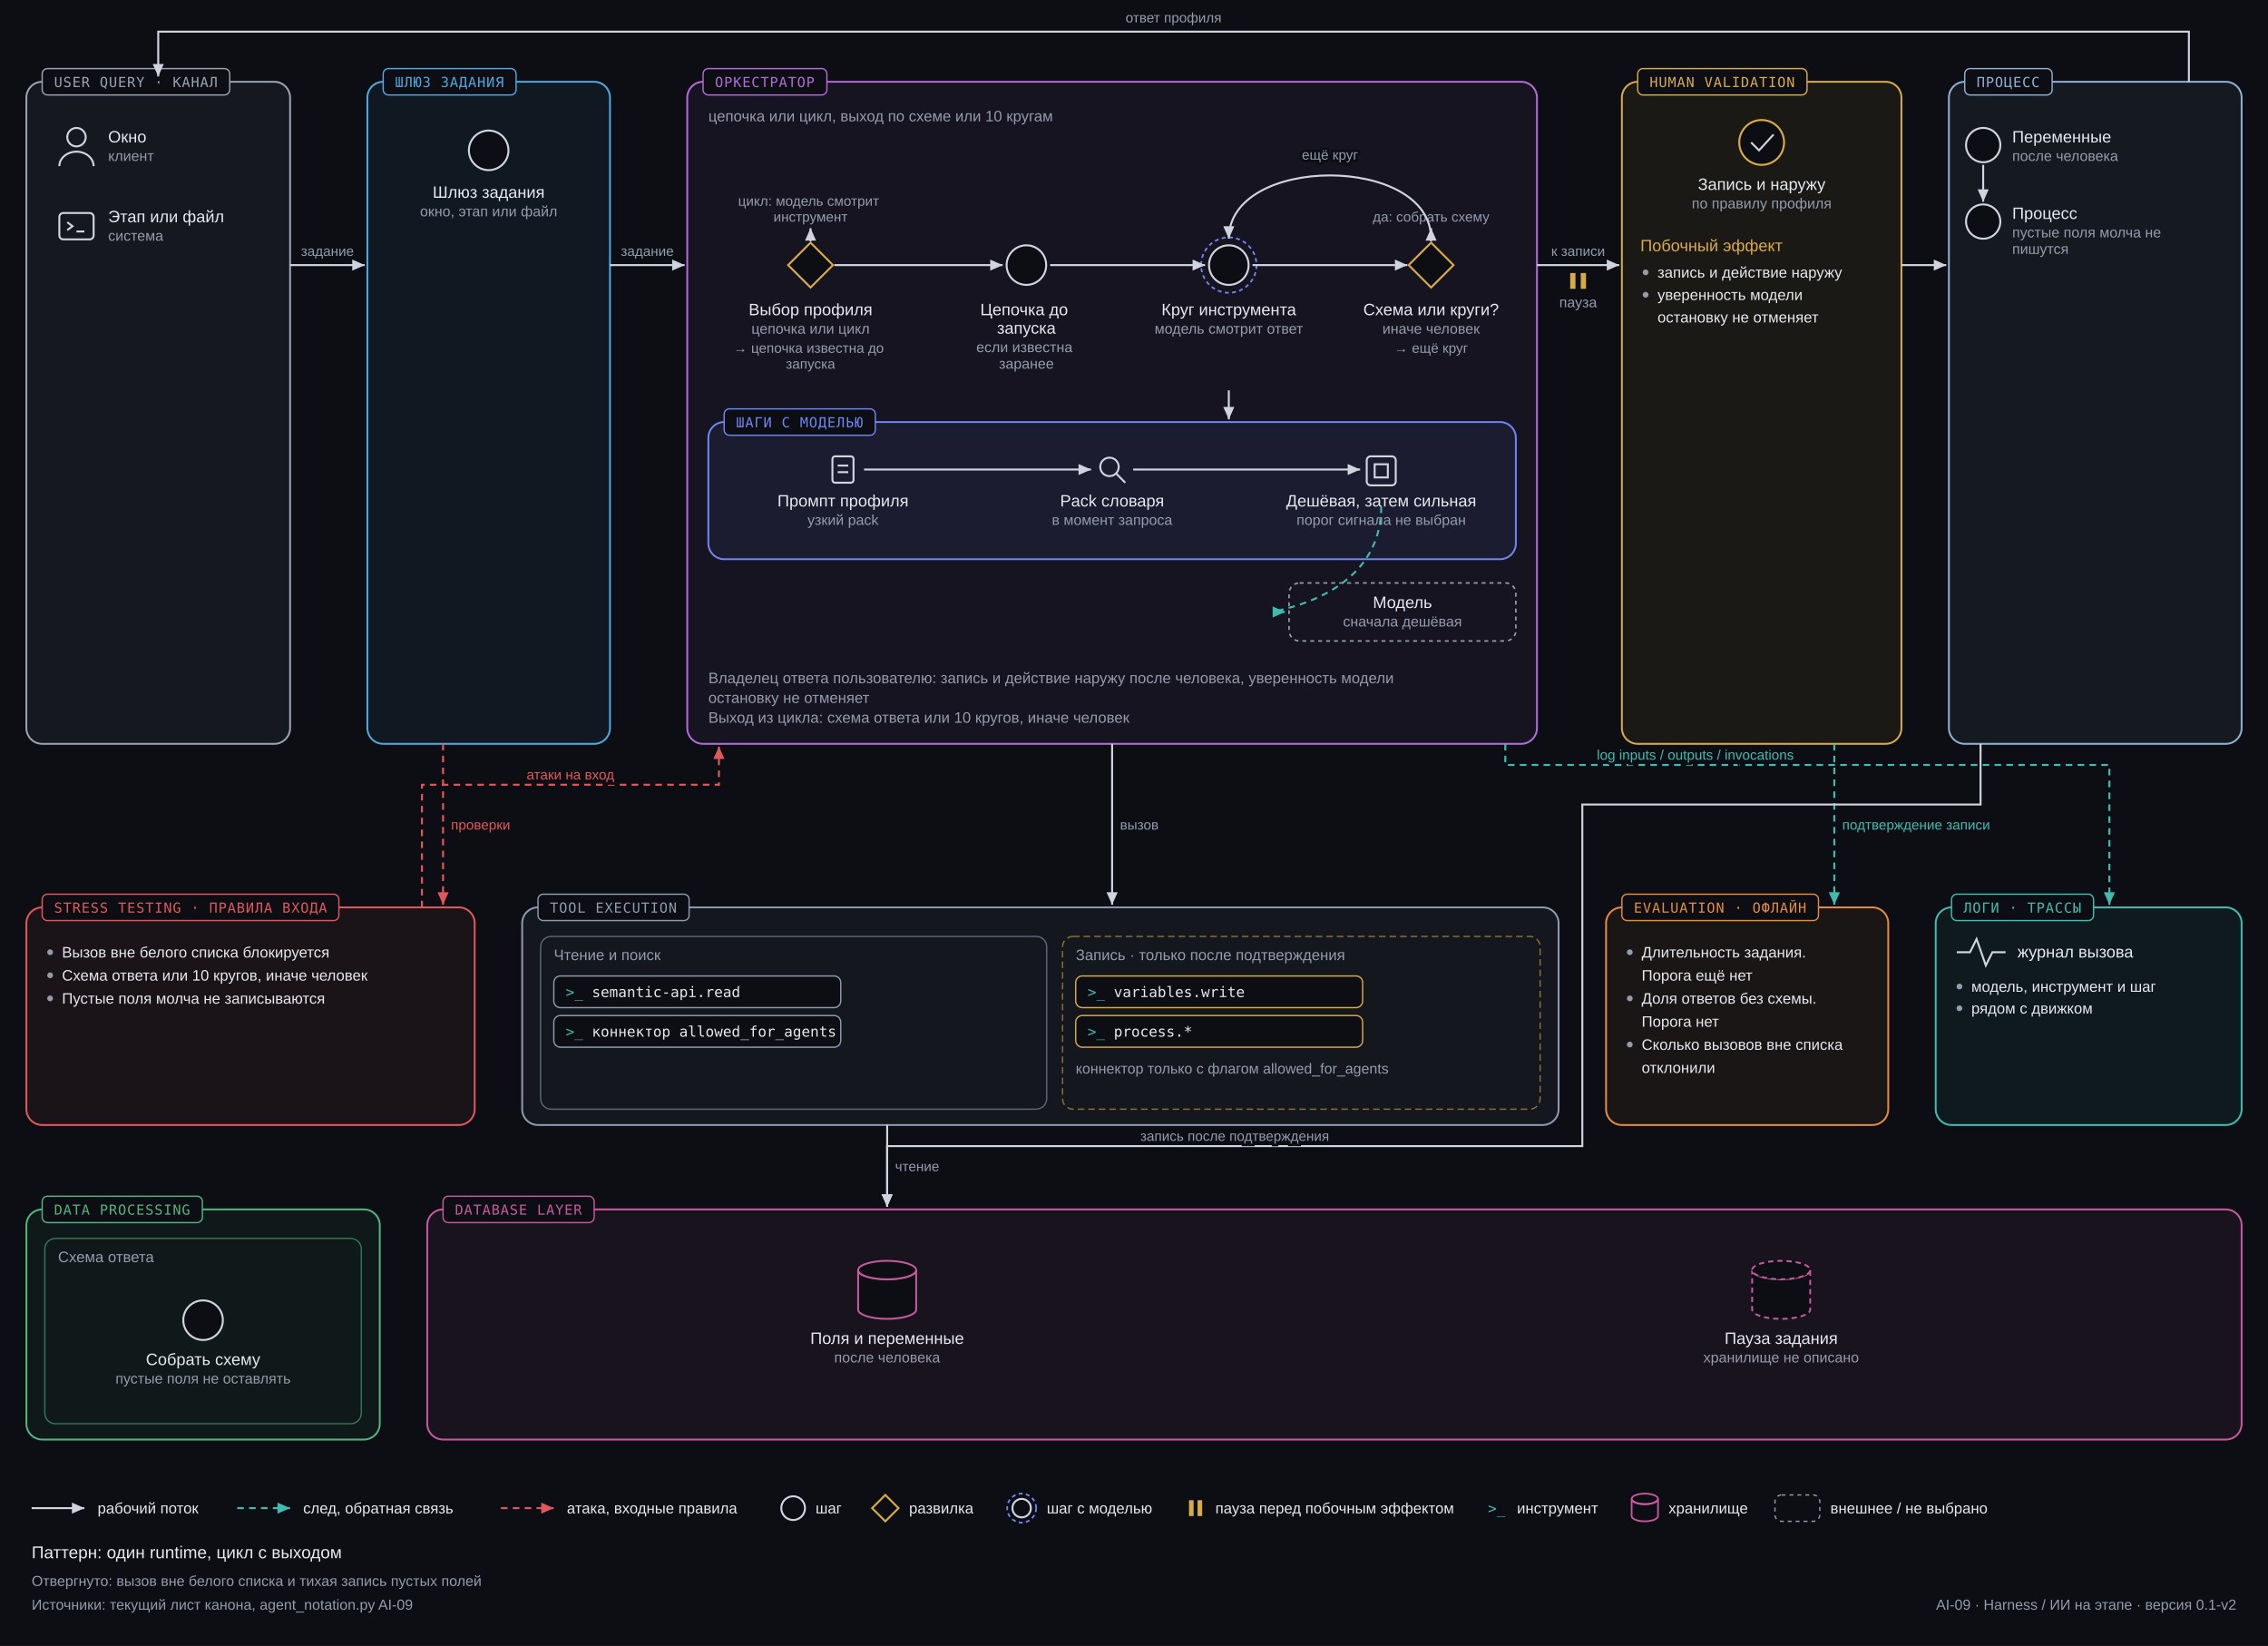
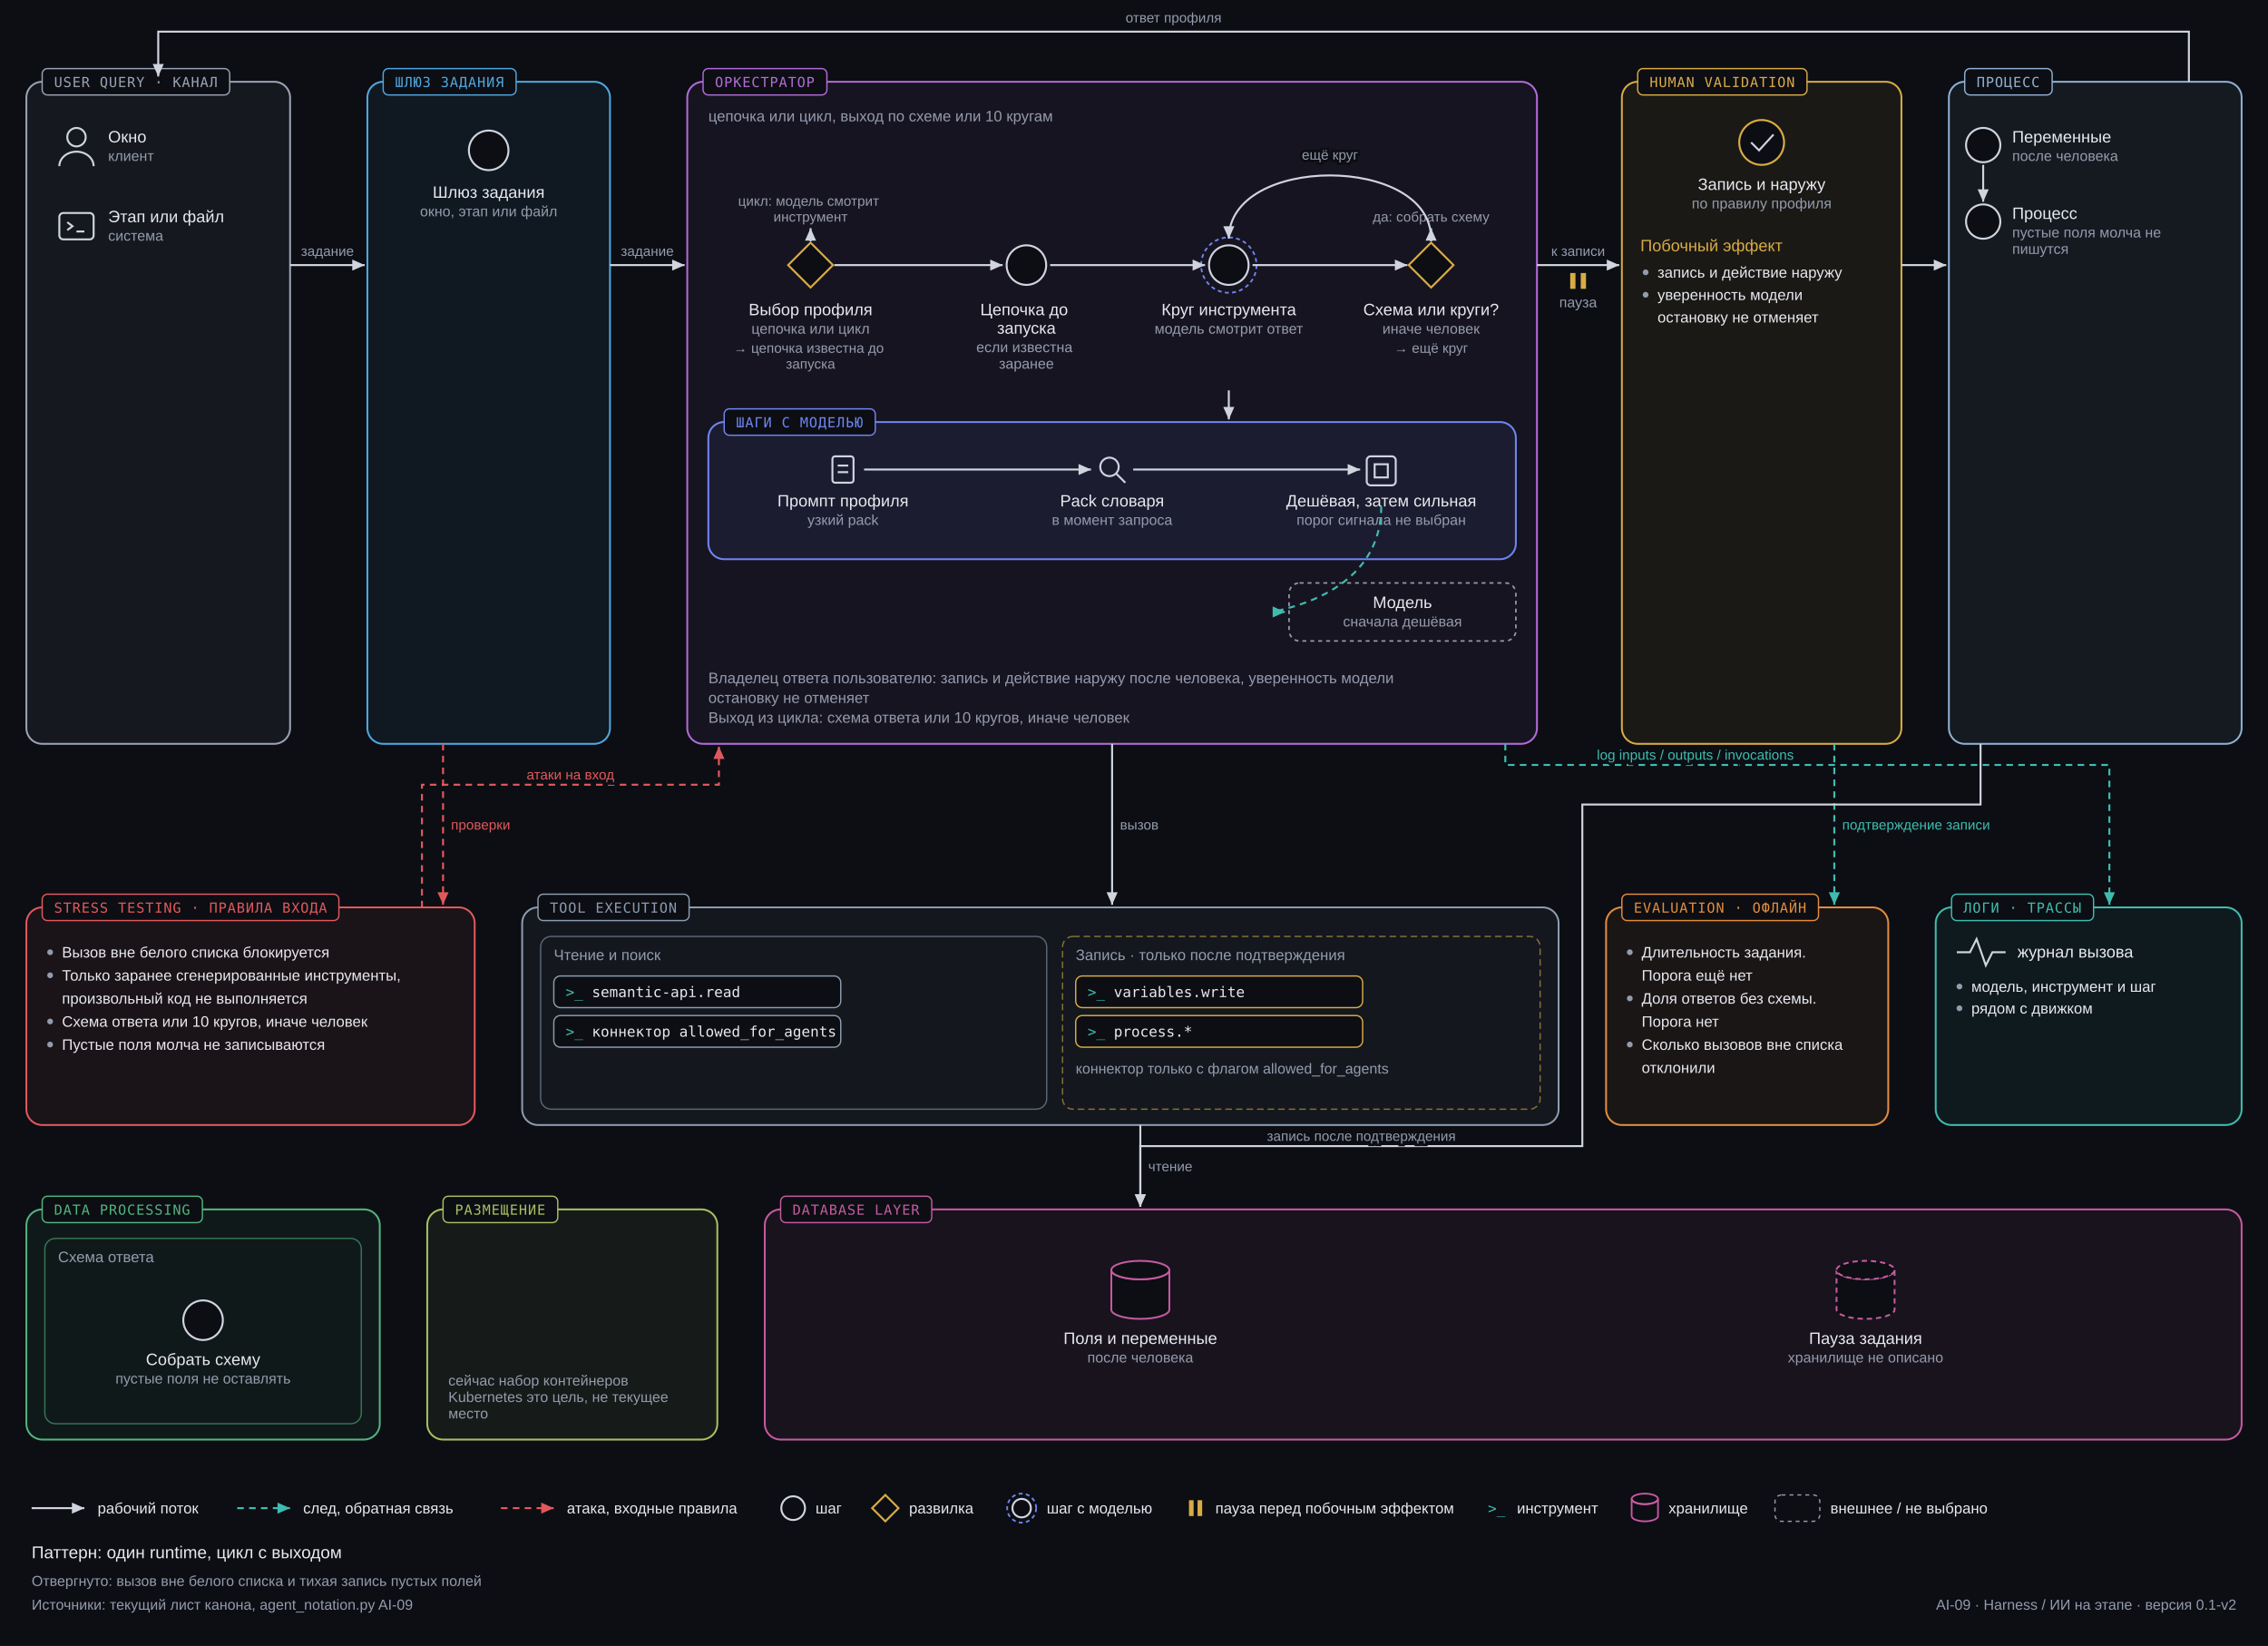
<svg xmlns="http://www.w3.org/2000/svg" viewBox="0 0 1720 1248" width="1720" height="1248" role="img" aria-label="Схема агента AI-09 · Harness / ИИ на этапе">
  <defs>
    <marker id="m-flow" viewBox="0 0 10 10" refX="9" refY="5" markerWidth="7" markerHeight="7" orient="auto-start-reverse">
      <path d="M0,1 L9,5 L0,9 z" fill="#cfd4df" />
    </marker>
    <marker id="m-trace" viewBox="0 0 10 10" refX="9" refY="5" markerWidth="7" markerHeight="7" orient="auto-start-reverse">
      <path d="M0,1 L9,5 L0,9 z" fill="#3fbcb0" />
    </marker>
    <marker id="m-attack" viewBox="0 0 10 10" refX="9" refY="5" markerWidth="7" markerHeight="7" orient="auto-start-reverse">
      <path d="M0,1 L9,5 L0,9 z" fill="#e0585d" />
    </marker>
    <marker id="m-hv" viewBox="0 0 10 10" refX="9" refY="5" markerWidth="7" markerHeight="7" orient="auto-start-reverse">
      <path d="M0,1 L9,5 L0,9 z" fill="#d9ab45" />
    </marker>
  </defs>
  <rect width="1720" height="1248" fill="#0c0e13" />
  <g id="channel" class="blk" data-block="channel">
    <rect x="20.0" y="62.0" width="200.0" height="502.0" rx="12" fill="#9aa3b5" fill-opacity="0.07" stroke="#9aa3b5" stroke-width="1.4" />
    <rect x="32.0" y="52.0" width="142.2" height="20" rx="4" fill="#0c0e13" stroke="#9aa3b5" />
    <text x="41.0" y="66.0" font-family="JetBrains Mono, Consolas, monospace" font-size="10.5" font-weight="500" fill="#9aa3b5" text-anchor="start" letter-spacing="0.6">
      <tspan x="41.0" dy="0">USER QUERY · КАНАЛ</tspan>
    </text>
    <circle cx="58.0" cy="104.0" r="7" fill="none" stroke="#cfd4df" stroke-width="1.5" />
    <path d="M45.0,126.0 a13,11 0 0,1 26,0" fill="none" stroke="#cfd4df" stroke-width="1.5" />
    <text x="82.0" y="108.0" font-family="Golos Text, Segoe UI, Arial, sans-serif" font-size="12.5" font-weight="500" fill="#e7e9ef" text-anchor="start">
      <tspan x="82.0" dy="0">Окно</tspan>
    </text>
    <text x="82.0" y="122.0" font-family="Golos Text, Segoe UI, Arial, sans-serif" font-size="11" font-weight="400" fill="#939bad" text-anchor="start">
      <tspan x="82.0" dy="0">клиент</tspan>
    </text>
    <rect x="45.0" y="161.5" width="26" height="20" rx="3" fill="none" stroke="#cfd4df" stroke-width="1.5" />
    <path d="M51.0,168.5 l4,3 l-4,3 M58.0,175.5 h6" fill="none" stroke="#cfd4df" stroke-width="1.5" />
    <text x="82.0" y="168.5" font-family="Golos Text, Segoe UI, Arial, sans-serif" font-size="12.5" font-weight="500" fill="#e7e9ef" text-anchor="start">
      <tspan x="82.0" dy="0">Этап или файл</tspan>
    </text>
    <text x="82.0" y="182.5" font-family="Golos Text, Segoe UI, Arial, sans-serif" font-size="11" font-weight="400" fill="#939bad" text-anchor="start">
      <tspan x="82.0" dy="0">система</tspan>
    </text>
  </g>
  <g id="gateway" class="blk" data-block="gateway">
    <rect x="278.6" y="62.0" width="184.0" height="502.0" rx="12" fill="#4fa8e0" fill-opacity="0.07" stroke="#4fa8e0" stroke-width="1.4" />
    <rect x="290.6" y="52.0" width="100.8" height="20" rx="4" fill="#0c0e13" stroke="#4fa8e0" />
    <text x="299.6" y="66.0" font-family="JetBrains Mono, Consolas, monospace" font-size="10.5" font-weight="500" fill="#4fa8e0" text-anchor="start" letter-spacing="0.6">
      <tspan x="299.6" dy="0">ШЛЮЗ ЗАДАНИЯ</tspan>
    </text>
    <circle cx="370.6" cy="114.0" r="15" fill="#0c0e13" stroke="#cfd4df" stroke-width="1.5" />
    <text x="370.6" y="150.0" font-family="Golos Text, Segoe UI, Arial, sans-serif" font-size="12.5" font-weight="500" fill="#e7e9ef" text-anchor="middle">
      <tspan x="370.6" dy="0">Шлюз задания</tspan>
    </text>
    <text x="370.6" y="164.0" font-family="Golos Text, Segoe UI, Arial, sans-serif" font-size="11" font-weight="400" fill="#939bad" text-anchor="middle">
      <tspan x="370.6" dy="0">окно, этап или файл</tspan>
    </text>
  </g>
  <g id="runtime" class="blk" data-block="runtime">
    <rect x="521.2" y="62.0" width="644.4" height="502.0" rx="12" fill="#b36bd9" fill-opacity="0.07" stroke="#b36bd9" stroke-width="1.4" />
    <rect x="533.2" y="52.0" width="93.9" height="20" rx="4" fill="#0c0e13" stroke="#b36bd9" />
    <text x="542.2" y="66.0" font-family="JetBrains Mono, Consolas, monospace" font-size="10.5" font-weight="500" fill="#b36bd9" text-anchor="start" letter-spacing="0.6">
      <tspan x="542.2" dy="0">ОРКЕСТРАТОР</tspan>
    </text>
    <text x="537.2" y="92.0" font-family="Golos Text, Segoe UI, Arial, sans-serif" font-size="11.5" font-weight="400" fill="#939bad" text-anchor="start">
      <tspan x="537.2" dy="0">цепочка или цикл, выход по схеме или 10 кругам</tspan>
    </text>
    <polygon points="614.7,184.0 631.7,201.0 614.7,218.0 597.7,201.0" fill="#0c0e13" stroke="#d9ab45" stroke-width="1.5" />
    <text x="614.7" y="239.0" font-family="Golos Text, Segoe UI, Arial, sans-serif" font-size="12.5" font-weight="500" fill="#e7e9ef" text-anchor="middle">
      <tspan x="614.7" dy="0">Выбор профиля</tspan>
    </text>
    <text x="614.7" y="253.0" font-family="Golos Text, Segoe UI, Arial, sans-serif" font-size="11" font-weight="400" fill="#939bad" text-anchor="middle">
      <tspan x="614.7" dy="0">цепочка или цикл</tspan>
    </text>
    <text x="614.7" y="267.5" font-family="Golos Text, Segoe UI, Arial, sans-serif" font-size="10.5" font-weight="400" fill="#939bad" text-anchor="middle">
      <tspan x="614.7" dy="0">→ цепочка известна до</tspan>
      <tspan x="614.7" dy="12">запуска</tspan>
    </text>
    <g class="edge" data-a="runtime" data-b="runtime">
      <path d="M614.7,183.0 L614.7,173.0" fill="none" stroke="#cfd4df" stroke-width="1.5" marker-end="url(#m-flow)" />
    </g>
    <text x="614.7" y="156.0" font-family="Golos Text, Segoe UI, Arial, sans-serif" font-size="10.5" font-weight="400" fill="#939bad" text-anchor="middle">
      <tspan x="614.7" dy="0">цикл: модель смотрит</tspan>
      <tspan x="614.7" dy="12">инструмент</tspan>
    </text>
    <circle cx="778.4" cy="201.0" r="15" fill="#0c0e13" stroke="#cfd4df" stroke-width="1.5" />
    <text x="778.4" y="239.0" font-family="Golos Text, Segoe UI, Arial, sans-serif" font-size="12.5" font-weight="500" fill="#e7e9ef" text-anchor="middle">
      <tspan x="778.4" dy="0">Цепочка до</tspan>
      <tspan x="778.4" dy="14">запуска</tspan>
    </text>
    <text x="778.4" y="267.0" font-family="Golos Text, Segoe UI, Arial, sans-serif" font-size="11" font-weight="400" fill="#939bad" text-anchor="middle">
      <tspan x="778.4" dy="0">если известна</tspan>
      <tspan x="778.4" dy="12.5">заранее</tspan>
    </text>
    <g class="edge" data-a="runtime" data-b="runtime">
      <path d="M632.7,201.0 L760.4,201.0" fill="none" stroke="#cfd4df" stroke-width="1.5" marker-end="url(#m-flow)" />
    </g>
    <circle cx="931.9" cy="201.0" r="15" fill="#0c0e13" stroke="#cfd4df" stroke-width="1.5" />
    <circle cx="931.9" cy="201.0" r="21" fill="none" stroke="#6f86f2" stroke-width="1.3" stroke-dasharray="3 2.5" />
    <text x="931.9" y="239.0" font-family="Golos Text, Segoe UI, Arial, sans-serif" font-size="12.5" font-weight="500" fill="#e7e9ef" text-anchor="middle">
      <tspan x="931.9" dy="0">Круг инструмента</tspan>
    </text>
    <text x="931.9" y="253.0" font-family="Golos Text, Segoe UI, Arial, sans-serif" font-size="11" font-weight="400" fill="#939bad" text-anchor="middle">
      <tspan x="931.9" dy="0">модель смотрит ответ</tspan>
    </text>
    <g class="edge" data-a="runtime" data-b="runtime">
      <path d="M796.4,201.0 L913.9,201.0" fill="none" stroke="#cfd4df" stroke-width="1.5" marker-end="url(#m-flow)" />
    </g>
    <polygon points="1085.3,184.0 1102.3,201.0 1085.3,218.0 1068.3,201.0" fill="#0c0e13" stroke="#d9ab45" stroke-width="1.5" />
    <text x="1085.3" y="239.0" font-family="Golos Text, Segoe UI, Arial, sans-serif" font-size="12.5" font-weight="500" fill="#e7e9ef" text-anchor="middle">
      <tspan x="1085.3" dy="0">Схема или круги?</tspan>
    </text>
    <text x="1085.3" y="253.0" font-family="Golos Text, Segoe UI, Arial, sans-serif" font-size="11" font-weight="400" fill="#939bad" text-anchor="middle">
      <tspan x="1085.3" dy="0">иначе человек</tspan>
    </text>
    <text x="1085.3" y="267.5" font-family="Golos Text, Segoe UI, Arial, sans-serif" font-size="10.5" font-weight="400" fill="#939bad" text-anchor="middle">
      <tspan x="1085.3" dy="0">→ ещё круг</tspan>
    </text>
    <g class="edge" data-a="runtime" data-b="runtime">
      <path d="M1085.3,183.0 L1085.3,173.0" fill="none" stroke="#cfd4df" stroke-width="1.5" marker-end="url(#m-flow)" />
    </g>
    <text x="1085.3" y="168.0" font-family="Golos Text, Segoe UI, Arial, sans-serif" font-size="10.5" font-weight="400" fill="#939bad" text-anchor="middle">
      <tspan x="1085.3" dy="0">да: собрать схему</tspan>
    </text>
    <g class="edge" data-a="runtime" data-b="runtime">
      <path d="M949.9,201.0 L1067.3,201.0" fill="none" stroke="#cfd4df" stroke-width="1.5" marker-end="url(#m-flow)" />
    </g>
    <g class="edge" data-a="runtime" data-b="runtime">
      <path d="M1085.3,181.0 C1085.3,117.0 931.9,117.0 931.9,181.0" fill="none" stroke="#cfd4df" stroke-width="1.5" marker-end="url(#m-flow)" />
      <text x="1008.6" y="121.0" font-family="Golos Text, Segoe UI, Arial, sans-serif" font-size="10.5" font-weight="400" fill="#939bad" text-anchor="middle" stroke="#0c0e13" stroke-width="4" paint-order="stroke">
        <tspan x="1008.6" dy="0">ещё круг</tspan>
      </text>
    </g>
    <rect x="537.2" y="320.0" width="612.4" height="104.0" rx="12" fill="#6f86f2" fill-opacity="0.07" stroke="#6f86f2" stroke-width="1.4" />
    <rect x="549.2" y="310.0" width="114.6" height="20" rx="4" fill="#0c0e13" stroke="#6f86f2" />
    <text x="558.2" y="324.0" font-family="JetBrains Mono, Consolas, monospace" font-size="10.5" font-weight="500" fill="#6f86f2" text-anchor="start" letter-spacing="0.6">
      <tspan x="558.2" dy="0">ШАГИ С МОДЕЛЬЮ</tspan>
    </text>
    <rect x="631.3" y="346.0" width="16" height="20" rx="2" fill="none" stroke="#cfd4df" stroke-width="1.5" />
    <path d="M635.3,353.0 h8 M635.3,358.0 h8" fill="none" stroke="#cfd4df" stroke-width="1.5" />
    <text x="639.3" y="384.0" font-family="Golos Text, Segoe UI, Arial, sans-serif" font-size="12.5" font-weight="500" fill="#e7e9ef" text-anchor="middle">
      <tspan x="639.3" dy="0">Промпт профиля</tspan>
    </text>
    <text x="639.3" y="398.0" font-family="Golos Text, Segoe UI, Arial, sans-serif" font-size="11" font-weight="400" fill="#939bad" text-anchor="middle">
      <tspan x="639.3" dy="0">узкий pack</tspan>
    </text>
    <circle cx="841.4" cy="354.0" r="7" fill="none" stroke="#cfd4df" stroke-width="1.5" />
    <path d="M846.4,359.0 l7,7" fill="none" stroke="#cfd4df" stroke-width="1.5" />
    <text x="843.4" y="384.0" font-family="Golos Text, Segoe UI, Arial, sans-serif" font-size="12.5" font-weight="500" fill="#e7e9ef" text-anchor="middle">
      <tspan x="843.4" dy="0">Pack словаря</tspan>
    </text>
    <text x="843.4" y="398.0" font-family="Golos Text, Segoe UI, Arial, sans-serif" font-size="11" font-weight="400" fill="#939bad" text-anchor="middle">
      <tspan x="843.4" dy="0">в момент запроса</tspan>
    </text>
    <g class="edge" data-a="runtime" data-b="runtime">
      <path d="M655.3,356.0 L827.4,356.0" fill="none" stroke="#cfd4df" stroke-width="1.5" marker-end="url(#m-flow)" />
    </g>
    <rect x="1036.5" y="346.0" width="22" height="22" rx="3" fill="none" stroke="#cfd4df" stroke-width="1.5" />
    <rect x="1042.5" y="352.0" width="10" height="10" fill="none" stroke="#cfd4df" stroke-width="1.5" />
    <text x="1047.5" y="384.0" font-family="Golos Text, Segoe UI, Arial, sans-serif" font-size="12.5" font-weight="500" fill="#e7e9ef" text-anchor="middle">
      <tspan x="1047.5" dy="0">Дешёвая, затем сильная</tspan>
    </text>
    <text x="1047.5" y="398.0" font-family="Golos Text, Segoe UI, Arial, sans-serif" font-size="11" font-weight="400" fill="#939bad" text-anchor="middle">
      <tspan x="1047.5" dy="0">порог сигнала не выбран</tspan>
    </text>
    <g class="edge" data-a="runtime" data-b="runtime">
      <path d="M859.4,356.0 L1031.5,356.0" fill="none" stroke="#cfd4df" stroke-width="1.5" marker-end="url(#m-flow)" />
    </g>
    <g class="edge" data-a="runtime" data-b="runtime">
      <path d="M931.9,296.0 L931.9,318.0" fill="none" stroke="#cfd4df" stroke-width="1.5" marker-end="url(#m-flow)" />
    </g>
    <g class="blk" data-block="runtime">
      <rect x="977.6" y="442.0" width="172" height="44" rx="8" fill="none" stroke="#939bad" stroke-width="1.2" stroke-dasharray="3 3" />
    </g>
    <text x="1063.6" y="461.0" font-family="Golos Text, Segoe UI, Arial, sans-serif" font-size="12.5" font-weight="500" fill="#e7e9ef" text-anchor="middle">
      <tspan x="1063.6" dy="0">Модель</tspan>
    </text>
    <text x="1063.6" y="475.0" font-family="Golos Text, Segoe UI, Arial, sans-serif" font-size="11" font-weight="400" fill="#939bad" text-anchor="middle">
      <tspan x="1063.6" dy="0">сначала дешёвая</tspan>
    </text>
    <g class="edge" data-a="runtime" data-b="runtime">
      <path d="M1047.5,384.0 C1047.5,464.0 937.6,464.0 974.6,464.0" fill="none" stroke="#3fbcb0" stroke-width="1.5" stroke-dasharray="5 4" marker-end="url(#m-trace)" />
    </g>
    <text x="537.2" y="518.0" font-family="Golos Text, Segoe UI, Arial, sans-serif" font-size="11.5" font-weight="400" fill="#939bad" text-anchor="start">
      <tspan x="537.2" dy="0">Владелец ответа пользователю: запись и действие наружу после человека, уверенность модели</tspan>
      <tspan x="537.2" dy="15">остановку не отменяет</tspan>
      <tspan x="537.2" dy="15">Выход из цикла: схема ответа или 10 кругов, иначе человек</tspan>
    </text>
  </g>
  <g id="hv" class="blk" data-block="hv">
    <rect x="1230.0" y="62.0" width="212.0" height="502.0" rx="12" fill="#d9ab45" fill-opacity="0.07" stroke="#d9ab45" stroke-width="1.4" />
    <rect x="1242.0" y="52.0" width="128.4" height="20" rx="4" fill="#0c0e13" stroke="#d9ab45" />
    <text x="1251.0" y="66.0" font-family="JetBrains Mono, Consolas, monospace" font-size="10.5" font-weight="500" fill="#d9ab45" text-anchor="start" letter-spacing="0.6">
      <tspan x="1251.0" dy="0">HUMAN VALIDATION</tspan>
    </text>
    <circle cx="1336.0" cy="108.0" r="17" fill="#0c0e13" stroke="#d9ab45" stroke-width="1.5" />
    <path d="M1328.0,108.0 l6,6 l11,-12" fill="none" stroke="#cfd4df" stroke-width="1.5" />
    <text x="1336.0" y="144.0" font-family="Golos Text, Segoe UI, Arial, sans-serif" font-size="12.5" font-weight="500" fill="#e7e9ef" text-anchor="middle">
      <tspan x="1336.0" dy="0">Запись и наружу</tspan>
    </text>
    <text x="1336.0" y="158.0" font-family="Golos Text, Segoe UI, Arial, sans-serif" font-size="11" font-weight="400" fill="#939bad" text-anchor="middle">
      <tspan x="1336.0" dy="0">по правилу профиля</tspan>
    </text>
    <text x="1244.0" y="190.5" font-family="Golos Text, Segoe UI, Arial, sans-serif" font-size="12.5" font-weight="500" fill="#d9ab45" text-anchor="start">
      <tspan x="1244.0" dy="0">Побочный эффект</tspan>
    </text>
    <circle cx="1248.0" cy="206.5" r="2.2" fill="#939bad" />
    <text x="1257.0" y="210.5" font-family="Golos Text, Segoe UI, Arial, sans-serif" font-size="11.5" font-weight="400" fill="#e7e9ef" text-anchor="start">
      <tspan x="1257.0" dy="0">запись и действие наружу</tspan>
    </text>
    <circle cx="1248.0" cy="223.5" r="2.2" fill="#939bad" />
    <text x="1257.0" y="227.5" font-family="Golos Text, Segoe UI, Arial, sans-serif" font-size="11.5" font-weight="400" fill="#e7e9ef" text-anchor="start">
      <tspan x="1257.0" dy="0">уверенность модели</tspan>
    </text>
    <text x="1257.0" y="244.5" font-family="Golos Text, Segoe UI, Arial, sans-serif" font-size="11.5" font-weight="400" fill="#e7e9ef" text-anchor="start">
      <tspan x="1257.0" dy="0">  остановку не отменяет</tspan>
    </text>
  </g>
  <g id="core" class="blk" data-block="core">
    <rect x="1478.0" y="62.0" width="222.0" height="502.0" rx="12" fill="#8fb0d4" fill-opacity="0.07" stroke="#8fb0d4" stroke-width="1.4" />
    <rect x="1490.0" y="52.0" width="66.3" height="20" rx="4" fill="#0c0e13" stroke="#8fb0d4" />
    <text x="1499.0" y="66.0" font-family="JetBrains Mono, Consolas, monospace" font-size="10.5" font-weight="500" fill="#8fb0d4" text-anchor="start" letter-spacing="0.6">
      <tspan x="1499.0" dy="0">ПРОЦЕСС</tspan>
    </text>
    <circle cx="1504.0" cy="110.0" r="13" fill="#0c0e13" stroke="#cfd4df" stroke-width="1.5" />
    <text x="1526.0" y="108.0" font-family="Golos Text, Segoe UI, Arial, sans-serif" font-size="12.5" font-weight="500" fill="#e7e9ef" text-anchor="start">
      <tspan x="1526.0" dy="0">Переменные</tspan>
    </text>
    <text x="1526.0" y="122.0" font-family="Golos Text, Segoe UI, Arial, sans-serif" font-size="11" font-weight="400" fill="#939bad" text-anchor="start">
      <tspan x="1526.0" dy="0">после человека</tspan>
    </text>
    <circle cx="1504.0" cy="168.0" r="13" fill="#0c0e13" stroke="#cfd4df" stroke-width="1.5" />
    <text x="1526.0" y="166.0" font-family="Golos Text, Segoe UI, Arial, sans-serif" font-size="12.5" font-weight="500" fill="#e7e9ef" text-anchor="start">
      <tspan x="1526.0" dy="0">Процесс</tspan>
    </text>
    <text x="1526.0" y="180.0" font-family="Golos Text, Segoe UI, Arial, sans-serif" font-size="11" font-weight="400" fill="#939bad" text-anchor="start">
      <tspan x="1526.0" dy="0">пустые поля молча не</tspan>
      <tspan x="1526.0" dy="12.5">пишутся</tspan>
    </text>
    <g class="edge" data-a="core" data-b="core">
      <path d="M1504.0,125.0 L1504.0,153.0" fill="none" stroke="#cfd4df" stroke-width="1.5" marker-end="url(#m-flow)" />
    </g>
  </g>
  <g id="stress" class="blk" data-block="stress">
    <rect x="20.0" y="688.0" width="340.0" height="165.0" rx="12" fill="#e0585d" fill-opacity="0.07" stroke="#e0585d" stroke-width="1.4" />
    <rect x="32.0" y="678.0" width="225.0" height="20" rx="4" fill="#0c0e13" stroke="#e0585d" />
    <text x="41.0" y="692.0" font-family="JetBrains Mono, Consolas, monospace" font-size="10.5" font-weight="500" fill="#e0585d" text-anchor="start" letter-spacing="0.6">
      <tspan x="41.0" dy="0">STRESS TESTING · ПРАВИЛА ВХОДА</tspan>
    </text>
    <circle cx="38.0" cy="722.0" r="2.2" fill="#939bad" />
    <text x="47.0" y="726.0" font-family="Golos Text, Segoe UI, Arial, sans-serif" font-size="11.5" font-weight="400" fill="#e7e9ef" text-anchor="start">
      <tspan x="47.0" dy="0">Вызов вне белого списка блокируется</tspan>
    </text>
    <circle cx="38.0" cy="739.5" r="2.2" fill="#939bad" />
    <text x="47.0" y="743.5" font-family="Golos Text, Segoe UI, Arial, sans-serif" font-size="11.5" font-weight="400" fill="#e7e9ef" text-anchor="start">
+       <tspan x="47.0" dy="0">Только заранее сгенерированные инструменты,</tspan>
+     </text>
+     <text x="47.0" y="761.0" font-family="Golos Text, Segoe UI, Arial, sans-serif" font-size="11.5" font-weight="400" fill="#e7e9ef" text-anchor="start">
+       <tspan x="47.0" dy="0">  произвольный код не выполняется</tspan>
+     </text>
+     <circle cx="38.0" cy="774.5" r="2.2" fill="#939bad" />
+     <text x="47.0" y="778.5" font-family="Golos Text, Segoe UI, Arial, sans-serif" font-size="11.5" font-weight="400" fill="#e7e9ef" text-anchor="start">
      <tspan x="47.0" dy="0">Схема ответа или 10 кругов, иначе человек</tspan>
    </text>
-     <circle cx="38.0" cy="757.0" r="2.2" fill="#939bad" />
-     <text x="47.0" y="761.0" font-family="Golos Text, Segoe UI, Arial, sans-serif" font-size="11.5" font-weight="400" fill="#e7e9ef" text-anchor="start">
+     <circle cx="38.0" cy="792.0" r="2.2" fill="#939bad" />
+     <text x="47.0" y="796.0" font-family="Golos Text, Segoe UI, Arial, sans-serif" font-size="11.5" font-weight="400" fill="#e7e9ef" text-anchor="start">
      <tspan x="47.0" dy="0">Пустые поля молча не записываются</tspan>
    </text>
  </g>
  <g id="tools" class="blk" data-block="tools">
    <rect x="396.0" y="688.0" width="786.0" height="165.0" rx="12" fill="#8d9bb0" fill-opacity="0.07" stroke="#8d9bb0" stroke-width="1.4" />
    <rect x="408.0" y="678.0" width="114.6" height="20" rx="4" fill="#0c0e13" stroke="#8d9bb0" />
    <text x="417.0" y="692.0" font-family="JetBrains Mono, Consolas, monospace" font-size="10.5" font-weight="500" fill="#8d9bb0" text-anchor="start" letter-spacing="0.6">
      <tspan x="417.0" dy="0">TOOL EXECUTION</tspan>
    </text>
    <rect x="410.0" y="710.0" width="383.8" height="131.0" rx="8" fill="none" stroke="#8d9bb0" stroke-opacity="0.6" stroke-width="1" />
    <text x="420.0" y="728.0" font-family="Golos Text, Segoe UI, Arial, sans-serif" font-size="11.5" font-weight="400" fill="#939bad" text-anchor="start">
      <tspan x="420.0" dy="0">Чтение и поиск</tspan>
    </text>
    <rect x="420.0" y="740.0" width="217.6" height="24" rx="5" fill="#0c0e13" stroke="#8d9bb0" />
    <text x="429.0" y="756.0" font-family="JetBrains Mono, Consolas, monospace" font-size="11" fill="#e7e9ef">
      <tspan fill="#3fbcb0">&gt;_</tspan> semantic-api.read</text>
    <rect x="420.0" y="770.0" width="217.6" height="24" rx="5" fill="#0c0e13" stroke="#8d9bb0" />
    <text x="429.0" y="786.0" font-family="JetBrains Mono, Consolas, monospace" font-size="11" fill="#e7e9ef">
      <tspan fill="#3fbcb0">&gt;_</tspan> коннектор allowed_for_agents</text>
    <rect x="805.8" y="710.0" width="362.2" height="131.0" rx="8" fill="none" stroke="#d9ab45" stroke-opacity="0.6" stroke-width="1" stroke-dasharray="5 3" />
    <text x="815.8" y="728.0" font-family="Golos Text, Segoe UI, Arial, sans-serif" font-size="11.5" font-weight="400" fill="#939bad" text-anchor="start">
      <tspan x="815.8" dy="0">Запись · только после подтверждения</tspan>
    </text>
    <rect x="815.8" y="740.0" width="217.6" height="24" rx="5" fill="#0c0e13" stroke="#d9ab45" />
    <text x="824.8" y="756.0" font-family="JetBrains Mono, Consolas, monospace" font-size="11" fill="#e7e9ef">
      <tspan fill="#3fbcb0">&gt;_</tspan> variables.write</text>
    <rect x="815.8" y="770.0" width="217.6" height="24" rx="5" fill="#0c0e13" stroke="#d9ab45" />
    <text x="824.8" y="786.0" font-family="JetBrains Mono, Consolas, monospace" font-size="11" fill="#e7e9ef">
      <tspan fill="#3fbcb0">&gt;_</tspan> process.*</text>
    <text x="815.8" y="814.0" font-family="Golos Text, Segoe UI, Arial, sans-serif" font-size="11" font-weight="400" fill="#939bad" text-anchor="start">
      <tspan x="815.8" dy="0">коннектор только с флагом allowed_for_agents</tspan>
    </text>
  </g>
  <g id="evaluation" class="blk" data-block="evaluation">
    <rect x="1218.0" y="688.0" width="214.0" height="165.0" rx="12" fill="#e38c3d" fill-opacity="0.07" stroke="#e38c3d" stroke-width="1.4" />
    <rect x="1230.0" y="678.0" width="149.1" height="20" rx="4" fill="#0c0e13" stroke="#e38c3d" />
    <text x="1239.0" y="692.0" font-family="JetBrains Mono, Consolas, monospace" font-size="10.5" font-weight="500" fill="#e38c3d" text-anchor="start" letter-spacing="0.6">
      <tspan x="1239.0" dy="0">EVALUATION · ОФЛАЙН</tspan>
    </text>
    <circle cx="1236.0" cy="722.0" r="2.2" fill="#939bad" />
    <text x="1245.0" y="726.0" font-family="Golos Text, Segoe UI, Arial, sans-serif" font-size="11.5" font-weight="400" fill="#e7e9ef" text-anchor="start">
      <tspan x="1245.0" dy="0">Длительность задания.</tspan>
    </text>
    <text x="1245.0" y="743.5" font-family="Golos Text, Segoe UI, Arial, sans-serif" font-size="11.5" font-weight="400" fill="#e7e9ef" text-anchor="start">
      <tspan x="1245.0" dy="0">  Порога ещё нет</tspan>
    </text>
    <circle cx="1236.0" cy="757.0" r="2.2" fill="#939bad" />
    <text x="1245.0" y="761.0" font-family="Golos Text, Segoe UI, Arial, sans-serif" font-size="11.5" font-weight="400" fill="#e7e9ef" text-anchor="start">
      <tspan x="1245.0" dy="0">Доля ответов без схемы.</tspan>
    </text>
    <text x="1245.0" y="778.5" font-family="Golos Text, Segoe UI, Arial, sans-serif" font-size="11.5" font-weight="400" fill="#e7e9ef" text-anchor="start">
      <tspan x="1245.0" dy="0">  Порога нет</tspan>
    </text>
    <circle cx="1236.0" cy="792.0" r="2.2" fill="#939bad" />
    <text x="1245.0" y="796.0" font-family="Golos Text, Segoe UI, Arial, sans-serif" font-size="11.5" font-weight="400" fill="#e7e9ef" text-anchor="start">
      <tspan x="1245.0" dy="0">Сколько вызовов вне списка</tspan>
    </text>
    <text x="1245.0" y="813.5" font-family="Golos Text, Segoe UI, Arial, sans-serif" font-size="11.5" font-weight="400" fill="#e7e9ef" text-anchor="start">
      <tspan x="1245.0" dy="0">  отклонили</tspan>
    </text>
  </g>
  <g id="logs" class="blk" data-block="logs">
    <rect x="1468.0" y="688.0" width="232.0" height="165.0" rx="12" fill="#3fbcb0" fill-opacity="0.07" stroke="#3fbcb0" stroke-width="1.4" />
    <rect x="1480.0" y="678.0" width="107.7" height="20" rx="4" fill="#0c0e13" stroke="#3fbcb0" />
    <text x="1489.0" y="692.0" font-family="JetBrains Mono, Consolas, monospace" font-size="10.5" font-weight="500" fill="#3fbcb0" text-anchor="start" letter-spacing="0.6">
      <tspan x="1489.0" dy="0">ЛОГИ · ТРАССЫ</tspan>
    </text>
    <path d="M1484.0,722.0 h10 l5,-10 l7,20 l5,-10 h10" fill="none" stroke="#cfd4df" stroke-width="1.5" />
    <text x="1530.0" y="726.0" font-family="Golos Text, Segoe UI, Arial, sans-serif" font-size="12.5" font-weight="500" fill="#e7e9ef" text-anchor="start">
      <tspan x="1530.0" dy="0">журнал вызова</tspan>
    </text>
    <circle cx="1486.0" cy="748.0" r="2.2" fill="#939bad" />
    <text x="1495.0" y="752.0" font-family="Golos Text, Segoe UI, Arial, sans-serif" font-size="11.5" font-weight="400" fill="#e7e9ef" text-anchor="start">
      <tspan x="1495.0" dy="0">модель, инструмент и шаг</tspan>
    </text>
    <circle cx="1486.0" cy="764.5" r="2.2" fill="#939bad" />
    <text x="1495.0" y="768.5" font-family="Golos Text, Segoe UI, Arial, sans-serif" font-size="11.5" font-weight="400" fill="#e7e9ef" text-anchor="start">
      <tspan x="1495.0" dy="0">рядом с движком</tspan>
    </text>
  </g>
  <g id="data_processing" class="blk" data-block="data_processing">
    <rect x="20.0" y="917.0" width="268.0" height="174.5" rx="12" fill="#52b47e" fill-opacity="0.07" stroke="#52b47e" stroke-width="1.4" />
    <rect x="32.0" y="907.0" width="121.5" height="20" rx="4" fill="#0c0e13" stroke="#52b47e" />
    <text x="41.0" y="921.0" font-family="JetBrains Mono, Consolas, monospace" font-size="10.5" font-weight="500" fill="#52b47e" text-anchor="start" letter-spacing="0.6">
      <tspan x="41.0" dy="0">DATA PROCESSING</tspan>
    </text>
    <rect x="34.0" y="939.0" width="240.0" height="140.5" rx="8" fill="none" stroke="#52b47e" stroke-opacity="0.6" stroke-width="1" />
    <text x="44.0" y="957.0" font-family="Golos Text, Segoe UI, Arial, sans-serif" font-size="11.5" font-weight="400" fill="#939bad" text-anchor="start">
      <tspan x="44.0" dy="0">Схема ответа</tspan>
    </text>
    <circle cx="154.0" cy="1001.0" r="15" fill="#0c0e13" stroke="#cfd4df" stroke-width="1.5" />
    <text x="154.0" y="1035.0" font-family="Golos Text, Segoe UI, Arial, sans-serif" font-size="12.5" font-weight="500" fill="#e7e9ef" text-anchor="middle">
      <tspan x="154.0" dy="0">Собрать схему</tspan>
    </text>
    <text x="154.0" y="1049.0" font-family="Golos Text, Segoe UI, Arial, sans-serif" font-size="11" font-weight="400" fill="#939bad" text-anchor="middle">
      <tspan x="154.0" dy="0">пустые поля не оставлять</tspan>
    </text>
  </g>
+   <g id="place" class="blk" data-block="place">
+     <rect x="324.0" y="917.0" width="220.0" height="174.5" rx="12" fill="#a9bf62" fill-opacity="0.07" stroke="#a9bf62" stroke-width="1.4" />
+     <rect x="336.0" y="907.0" width="87.0" height="20" rx="4" fill="#0c0e13" stroke="#a9bf62" />
+     <text x="345.0" y="921.0" font-family="JetBrains Mono, Consolas, monospace" font-size="10.5" font-weight="500" fill="#a9bf62" text-anchor="start" letter-spacing="0.6">
+       <tspan x="345.0" dy="0">РАЗМЕЩЕНИЕ</tspan>
+     </text>
+     <text x="340.0" y="1050.5" font-family="Golos Text, Segoe UI, Arial, sans-serif" font-size="11" font-weight="400" fill="#939bad" text-anchor="start">
+       <tspan x="340.0" dy="0">сейчас набор контейнеров</tspan>
+       <tspan x="340.0" dy="12.5">Kubernetes это цель, не текущее</tspan>
+       <tspan x="340.0" dy="12.5">место</tspan>
+     </text>
+   </g>
  <g id="database" class="blk" data-block="database">
-     <rect x="324.0" y="917.0" width="1376.0" height="174.5" rx="12" fill="#c65aa0" fill-opacity="0.07" stroke="#c65aa0" stroke-width="1.4" />
-     <rect x="336.0" y="907.0" width="114.6" height="20" rx="4" fill="#0c0e13" stroke="#c65aa0" />
-     <text x="345.0" y="921.0" font-family="JetBrains Mono, Consolas, monospace" font-size="10.5" font-weight="500" fill="#c65aa0" text-anchor="start" letter-spacing="0.6">
-       <tspan x="345.0" dy="0">DATABASE LAYER</tspan>
-     </text>
-     <path d="M650.8,963.0 a22,7 0 0,0 44,0 v30 a22,7 0 0,1 -44,0 z" fill="#0c0e13" stroke="#c65aa0" stroke-width="1.4" />
-     <ellipse cx="672.8" cy="963.0" rx="22" ry="7" fill="#0c0e13" stroke="#c65aa0" stroke-width="1.4" />
-     <text x="672.8" y="1019.0" font-family="Golos Text, Segoe UI, Arial, sans-serif" font-size="12.5" font-weight="500" fill="#e7e9ef" text-anchor="middle">
-       <tspan x="672.8" dy="0">Поля и переменные</tspan>
-     </text>
-     <text x="672.8" y="1033.0" font-family="Golos Text, Segoe UI, Arial, sans-serif" font-size="11" font-weight="400" fill="#939bad" text-anchor="middle">
-       <tspan x="672.8" dy="0">после человека</tspan>
-     </text>
-     <path d="M1328.8,963.0 a22,7 0 0,0 44,0 v30 a22,7 0 0,1 -44,0 z" fill="#0c0e13" stroke="#c65aa0" stroke-width="1.4" stroke-dasharray="4 3" />
-     <ellipse cx="1350.8" cy="963.0" rx="22" ry="7" fill="#0c0e13" stroke="#c65aa0" stroke-width="1.4" stroke-dasharray="4 3" />
-     <text x="1350.8" y="1019.0" font-family="Golos Text, Segoe UI, Arial, sans-serif" font-size="12.5" font-weight="500" fill="#e7e9ef" text-anchor="middle">
-       <tspan x="1350.8" dy="0">Пауза задания</tspan>
-     </text>
-     <text x="1350.8" y="1033.0" font-family="Golos Text, Segoe UI, Arial, sans-serif" font-size="11" font-weight="400" fill="#939bad" text-anchor="middle">
-       <tspan x="1350.8" dy="0">хранилище не описано</tspan>
+     <rect x="580.0" y="917.0" width="1120.0" height="174.5" rx="12" fill="#c65aa0" fill-opacity="0.07" stroke="#c65aa0" stroke-width="1.4" />
+     <rect x="592.0" y="907.0" width="114.6" height="20" rx="4" fill="#0c0e13" stroke="#c65aa0" />
+     <text x="601.0" y="921.0" font-family="JetBrains Mono, Consolas, monospace" font-size="10.5" font-weight="500" fill="#c65aa0" text-anchor="start" letter-spacing="0.6">
+       <tspan x="601.0" dy="0">DATABASE LAYER</tspan>
+     </text>
+     <path d="M842.8,963.0 a22,7 0 0,0 44,0 v30 a22,7 0 0,1 -44,0 z" fill="#0c0e13" stroke="#c65aa0" stroke-width="1.4" />
+     <ellipse cx="864.8" cy="963.0" rx="22" ry="7" fill="#0c0e13" stroke="#c65aa0" stroke-width="1.4" />
+     <text x="864.8" y="1019.0" font-family="Golos Text, Segoe UI, Arial, sans-serif" font-size="12.5" font-weight="500" fill="#e7e9ef" text-anchor="middle">
+       <tspan x="864.8" dy="0">Поля и переменные</tspan>
+     </text>
+     <text x="864.8" y="1033.0" font-family="Golos Text, Segoe UI, Arial, sans-serif" font-size="11" font-weight="400" fill="#939bad" text-anchor="middle">
+       <tspan x="864.8" dy="0">после человека</tspan>
+     </text>
+     <path d="M1392.8,963.0 a22,7 0 0,0 44,0 v30 a22,7 0 0,1 -44,0 z" fill="#0c0e13" stroke="#c65aa0" stroke-width="1.4" stroke-dasharray="4 3" />
+     <ellipse cx="1414.8" cy="963.0" rx="22" ry="7" fill="#0c0e13" stroke="#c65aa0" stroke-width="1.4" stroke-dasharray="4 3" />
+     <text x="1414.8" y="1019.0" font-family="Golos Text, Segoe UI, Arial, sans-serif" font-size="12.5" font-weight="500" fill="#e7e9ef" text-anchor="middle">
+       <tspan x="1414.8" dy="0">Пауза задания</tspan>
+     </text>
+     <text x="1414.8" y="1033.0" font-family="Golos Text, Segoe UI, Arial, sans-serif" font-size="11" font-weight="400" fill="#939bad" text-anchor="middle">
+       <tspan x="1414.8" dy="0">хранилище не описано</tspan>
    </text>
  </g>
  <rect x="1190.8" y="207.0" width="4" height="12" fill="#d9ab45" />
  <rect x="1198.8" y="207.0" width="4" height="12" fill="#d9ab45" />
  <text x="1196.8" y="233.0" font-family="Golos Text, Segoe UI, Arial, sans-serif" font-size="11" font-weight="400" fill="#939bad" text-anchor="middle">
    <tspan x="1196.8" dy="0">пауза</tspan>
  </text>
  <g class="edge" data-a="core" data-b="channel">
    <path d="M1660.0,62.0 L1660.0,24.0 L120.0,24.0 L120.0,58.0" fill="none" stroke="#cfd4df" stroke-width="1.5" marker-end="url(#m-flow)" />
    <text x="890.0" y="17.0" font-family="Golos Text, Segoe UI, Arial, sans-serif" font-size="10.5" font-weight="400" fill="#939bad" text-anchor="middle" stroke="#0c0e13" stroke-width="4" paint-order="stroke">
      <tspan x="890.0" dy="0">ответ профиля</tspan>
    </text>
  </g>
  <g class="edge" data-a="channel" data-b="gateway">
    <path d="M220.0,201.0 L276.6,201.0" fill="none" stroke="#cfd4df" stroke-width="1.5" marker-end="url(#m-flow)" />
    <text x="248.3" y="194.0" font-family="Golos Text, Segoe UI, Arial, sans-serif" font-size="10.5" font-weight="400" fill="#939bad" text-anchor="middle" stroke="#0c0e13" stroke-width="4" paint-order="stroke">
      <tspan x="248.3" dy="0">задание</tspan>
    </text>
  </g>
  <g class="edge" data-a="gateway" data-b="runtime">
    <path d="M462.6,201.0 L519.2,201.0" fill="none" stroke="#cfd4df" stroke-width="1.5" marker-end="url(#m-flow)" />
    <text x="490.9" y="194.0" font-family="Golos Text, Segoe UI, Arial, sans-serif" font-size="10.5" font-weight="400" fill="#939bad" text-anchor="middle" stroke="#0c0e13" stroke-width="4" paint-order="stroke">
      <tspan x="490.9" dy="0">задание</tspan>
    </text>
  </g>
  <g class="edge" data-a="runtime" data-b="hv">
    <path d="M1165.6,201.0 L1228.0,201.0" fill="none" stroke="#cfd4df" stroke-width="1.5" marker-end="url(#m-flow)" />
    <text x="1196.8" y="194.0" font-family="Golos Text, Segoe UI, Arial, sans-serif" font-size="10.5" font-weight="400" fill="#939bad" text-anchor="middle" stroke="#0c0e13" stroke-width="4" paint-order="stroke">
      <tspan x="1196.8" dy="0">к записи</tspan>
    </text>
  </g>
  <g class="edge" data-a="hv" data-b="core">
    <path d="M1442.0,201.0 L1476.0,201.0" fill="none" stroke="#cfd4df" stroke-width="1.5" marker-end="url(#m-flow)" />
  </g>
  <g class="edge" data-a="runtime" data-b="tools">
    <path d="M843.4,564.0 L843.4,686.0" fill="none" stroke="#cfd4df" stroke-width="1.5" marker-end="url(#m-flow)" />
    <text x="849.4" y="629.0" font-family="Golos Text, Segoe UI, Arial, sans-serif" font-size="10.5" font-weight="400" fill="#939bad" text-anchor="start" stroke="#0c0e13" stroke-width="4" paint-order="stroke">
      <tspan x="849.4" dy="0">вызов</tspan>
    </text>
  </g>
  <g class="edge" data-a="runtime" data-b="logs">
    <path d="M1141.6,564.0 L1141.6,580.0 L1599.7,580.0 L1599.7,686.0" fill="none" stroke="#3fbcb0" stroke-width="1.5" stroke-dasharray="5 4" marker-end="url(#m-trace)" />
    <text x="1285.7" y="576.0" font-family="Golos Text, Segoe UI, Arial, sans-serif" font-size="10.5" font-weight="400" fill="#3fbcb0" text-anchor="middle" stroke="#0c0e13" stroke-width="4" paint-order="stroke">
      <tspan x="1285.7" dy="0">log inputs / outputs / invocations</tspan>
    </text>
  </g>
  <g class="edge" data-a="gateway" data-b="stress">
    <path d="M336.0,564.0 L336.0,686.0" fill="none" stroke="#e0585d" stroke-width="1.5" stroke-dasharray="5 4" marker-end="url(#m-attack)" />
    <text x="342.0" y="629.0" font-family="Golos Text, Segoe UI, Arial, sans-serif" font-size="10.5" font-weight="400" fill="#e0585d" text-anchor="start" stroke="#0c0e13" stroke-width="4" paint-order="stroke">
      <tspan x="342.0" dy="0">проверки</tspan>
    </text>
  </g>
  <g class="edge" data-a="stress" data-b="runtime">
    <path d="M320.0,688.0 L320.0,595.0 L545.2,595.0 L545.2,566.0" fill="none" stroke="#e0585d" stroke-width="1.5" stroke-dasharray="5 4" marker-end="url(#m-attack)" />
    <text x="432.6" y="591.0" font-family="Golos Text, Segoe UI, Arial, sans-serif" font-size="10.5" font-weight="400" fill="#e0585d" text-anchor="middle" stroke="#0c0e13" stroke-width="4" paint-order="stroke">
      <tspan x="432.6" dy="0">атаки на вход</tspan>
    </text>
  </g>
  <g class="edge" data-a="hv" data-b="evaluation">
    <path d="M1391.1,564.0 L1391.1,686.0" fill="none" stroke="#3fbcb0" stroke-width="1.5" stroke-dasharray="5 4" marker-end="url(#m-trace)" />
    <text x="1397.1" y="629.0" font-family="Golos Text, Segoe UI, Arial, sans-serif" font-size="10.5" font-weight="400" fill="#3fbcb0" text-anchor="start" stroke="#0c0e13" stroke-width="4" paint-order="stroke">
      <tspan x="1397.1" dy="0">подтверждение записи</tspan>
    </text>
  </g>
  <g class="edge" data-a="tools" data-b="database">
-     <path d="M672.8,853.0 L672.8,915.0" fill="none" stroke="#cfd4df" stroke-width="1.5" marker-end="url(#m-flow)" />
-     <text x="678.8" y="888.0" font-family="Golos Text, Segoe UI, Arial, sans-serif" font-size="10.5" font-weight="400" fill="#939bad" text-anchor="start" stroke="#0c0e13" stroke-width="4" paint-order="stroke">
-       <tspan x="678.8" dy="0">чтение</tspan>
+     <path d="M864.8,853.0 L864.8,915.0" fill="none" stroke="#cfd4df" stroke-width="1.5" marker-end="url(#m-flow)" />
+     <text x="870.8" y="888.0" font-family="Golos Text, Segoe UI, Arial, sans-serif" font-size="10.5" font-weight="400" fill="#939bad" text-anchor="start" stroke="#0c0e13" stroke-width="4" paint-order="stroke">
+       <tspan x="870.8" dy="0">чтение</tspan>
    </text>
  </g>
  <g class="edge" data-a="core" data-b="database">
-     <path d="M1502.0,564.0 L1502.0,610.0 L1200.0,610.0 L1200.0,869.0 L672.8,869.0 L672.8,915.0" fill="none" stroke="#cfd4df" stroke-width="1.5" marker-end="url(#m-flow)" />
-     <text x="936.4" y="865.0" font-family="Golos Text, Segoe UI, Arial, sans-serif" font-size="10.5" font-weight="400" fill="#939bad" text-anchor="middle" stroke="#0c0e13" stroke-width="4" paint-order="stroke">
-       <tspan x="936.4" dy="0">запись после подтверждения</tspan>
+     <path d="M1502.0,564.0 L1502.0,610.0 L1200.0,610.0 L1200.0,869.0 L864.8,869.0 L864.8,915.0" fill="none" stroke="#cfd4df" stroke-width="1.5" marker-end="url(#m-flow)" />
+     <text x="1032.4" y="865.0" font-family="Golos Text, Segoe UI, Arial, sans-serif" font-size="10.5" font-weight="400" fill="#939bad" text-anchor="middle" stroke="#0c0e13" stroke-width="4" paint-order="stroke">
+       <tspan x="1032.4" dy="0">запись после подтверждения</tspan>
    </text>
  </g>
  <path d="M24,1143.5 h40" stroke="#cfd4df" stroke-width="1.5" marker-end="url(#m-flow)" />
  <text x="74.0" y="1147.5" font-family="Golos Text, Segoe UI, Arial, sans-serif" font-size="11.5" font-weight="400" fill="#e7e9ef" text-anchor="start">
    <tspan x="74.0" dy="0">рабочий поток</tspan>
  </text>
  <path d="M179.9,1143.5 h40" stroke="#3fbcb0" stroke-width="1.5" stroke-dasharray="5 4" marker-end="url(#m-trace)" />
  <text x="229.9" y="1147.5" font-family="Golos Text, Segoe UI, Arial, sans-serif" font-size="11.5" font-weight="400" fill="#e7e9ef" text-anchor="start">
    <tspan x="229.9" dy="0">след, обратная связь</tspan>
  </text>
  <path d="M379.9,1143.5 h40" stroke="#e0585d" stroke-width="1.5" stroke-dasharray="5 4" marker-end="url(#m-attack)" />
  <text x="429.9" y="1147.5" font-family="Golos Text, Segoe UI, Arial, sans-serif" font-size="11.5" font-weight="400" fill="#e7e9ef" text-anchor="start">
    <tspan x="429.9" dy="0">атака, входные правила</tspan>
  </text>
  <circle cx="601.5" cy="1143.5" r="9" fill="#0c0e13" stroke="#cfd4df" stroke-width="1.5" />
  <text x="618.5" y="1147.5" font-family="Golos Text, Segoe UI, Arial, sans-serif" font-size="11.5" font-weight="400" fill="#e7e9ef" text-anchor="start">
    <tspan x="618.5" dy="0">шаг</tspan>
  </text>
  <polygon points="671.4,1133.5 681.4,1143.5 671.4,1153.5 661.4,1143.5" fill="#0c0e13" stroke="#d9ab45" stroke-width="1.5" />
  <text x="689.4" y="1147.5" font-family="Golos Text, Segoe UI, Arial, sans-serif" font-size="11.5" font-weight="400" fill="#e7e9ef" text-anchor="start">
    <tspan x="689.4" dy="0">развилка</tspan>
  </text>
  <circle cx="774.8" cy="1143.5" r="7" fill="none" stroke="#cfd4df" stroke-width="1.5" />
  <circle cx="774.8" cy="1143.5" r="11" fill="none" stroke="#6f86f2" stroke-width="1.3" stroke-dasharray="3 2.5" />
  <text x="793.8" y="1147.5" font-family="Golos Text, Segoe UI, Arial, sans-serif" font-size="11.5" font-weight="400" fill="#e7e9ef" text-anchor="start">
    <tspan x="793.8" dy="0">шаг с моделью</tspan>
  </text>
  <rect x="901.7" y="1137.5" width="3.5" height="12" fill="#d9ab45" />
  <rect x="908.2" y="1137.5" width="3.5" height="12" fill="#d9ab45" />
  <text x="921.7" y="1147.5" font-family="Golos Text, Segoe UI, Arial, sans-serif" font-size="11.5" font-weight="400" fill="#e7e9ef" text-anchor="start">
    <tspan x="921.7" dy="0">пауза перед побочным эффектом</tspan>
  </text>
  <text x="1128.4" y="1147.5" font-family="JetBrains Mono, Consolas, monospace" font-size="11" fill="#3fbcb0">&gt;_</text>
  <text x="1150.4" y="1147.5" font-family="Golos Text, Segoe UI, Arial, sans-serif" font-size="11.5" font-weight="400" fill="#e7e9ef" text-anchor="start">
    <tspan x="1150.4" dy="0">инструмент</tspan>
  </text>
  <path d="M1237.4,1136.5 a10,4 0 0,0 20,0 v13 a10,4 0 0,1 -20,0 z" fill="none" stroke="#c65aa0" stroke-width="1.3" />
  <ellipse cx="1247.4" cy="1136.5" rx="10" ry="4" fill="none" stroke="#c65aa0" stroke-width="1.3" />
  <text x="1265.4" y="1147.5" font-family="Golos Text, Segoe UI, Arial, sans-serif" font-size="11.5" font-weight="400" fill="#e7e9ef" text-anchor="start">
    <tspan x="1265.4" dy="0">хранилище</tspan>
  </text>
  <rect x="1346.1" y="1133.5" width="34" height="20" rx="5" fill="none" stroke="#939bad" stroke-dasharray="3 3" />
  <text x="1388.1" y="1147.5" font-family="Golos Text, Segoe UI, Arial, sans-serif" font-size="11.5" font-weight="400" fill="#e7e9ef" text-anchor="start">
    <tspan x="1388.1" dy="0">внешнее / не выбрано</tspan>
  </text>
  <text x="24.0" y="1181.5" font-family="Golos Text, Segoe UI, Arial, sans-serif" font-size="13" font-weight="500" fill="#e7e9ef" text-anchor="start">
    <tspan x="24.0" dy="0">Паттерн: один runtime, цикл с выходом</tspan>
  </text>
  <text x="24.0" y="1202.5" font-family="Golos Text, Segoe UI, Arial, sans-serif" font-size="11" font-weight="400" fill="#939bad" text-anchor="start">
    <tspan x="24.0" dy="0">Отвергнуто: вызов вне белого списка и тихая запись пустых полей</tspan>
  </text>
  <text x="24.0" y="1220.5" font-family="Golos Text, Segoe UI, Arial, sans-serif" font-size="11" font-weight="400" fill="#939bad" text-anchor="start">
    <tspan x="24.0" dy="0">Источники: текущий лист канона, agent_notation.py AI-09</tspan>
  </text>
  <text x="1696.0" y="1220.5" font-family="Golos Text, Segoe UI, Arial, sans-serif" font-size="11" font-weight="400" fill="#939bad" text-anchor="end">
    <tspan x="1696.0" dy="0">AI-09 · Harness / ИИ на этапе · версия 0.1-v2</tspan>
  </text>
</svg>
